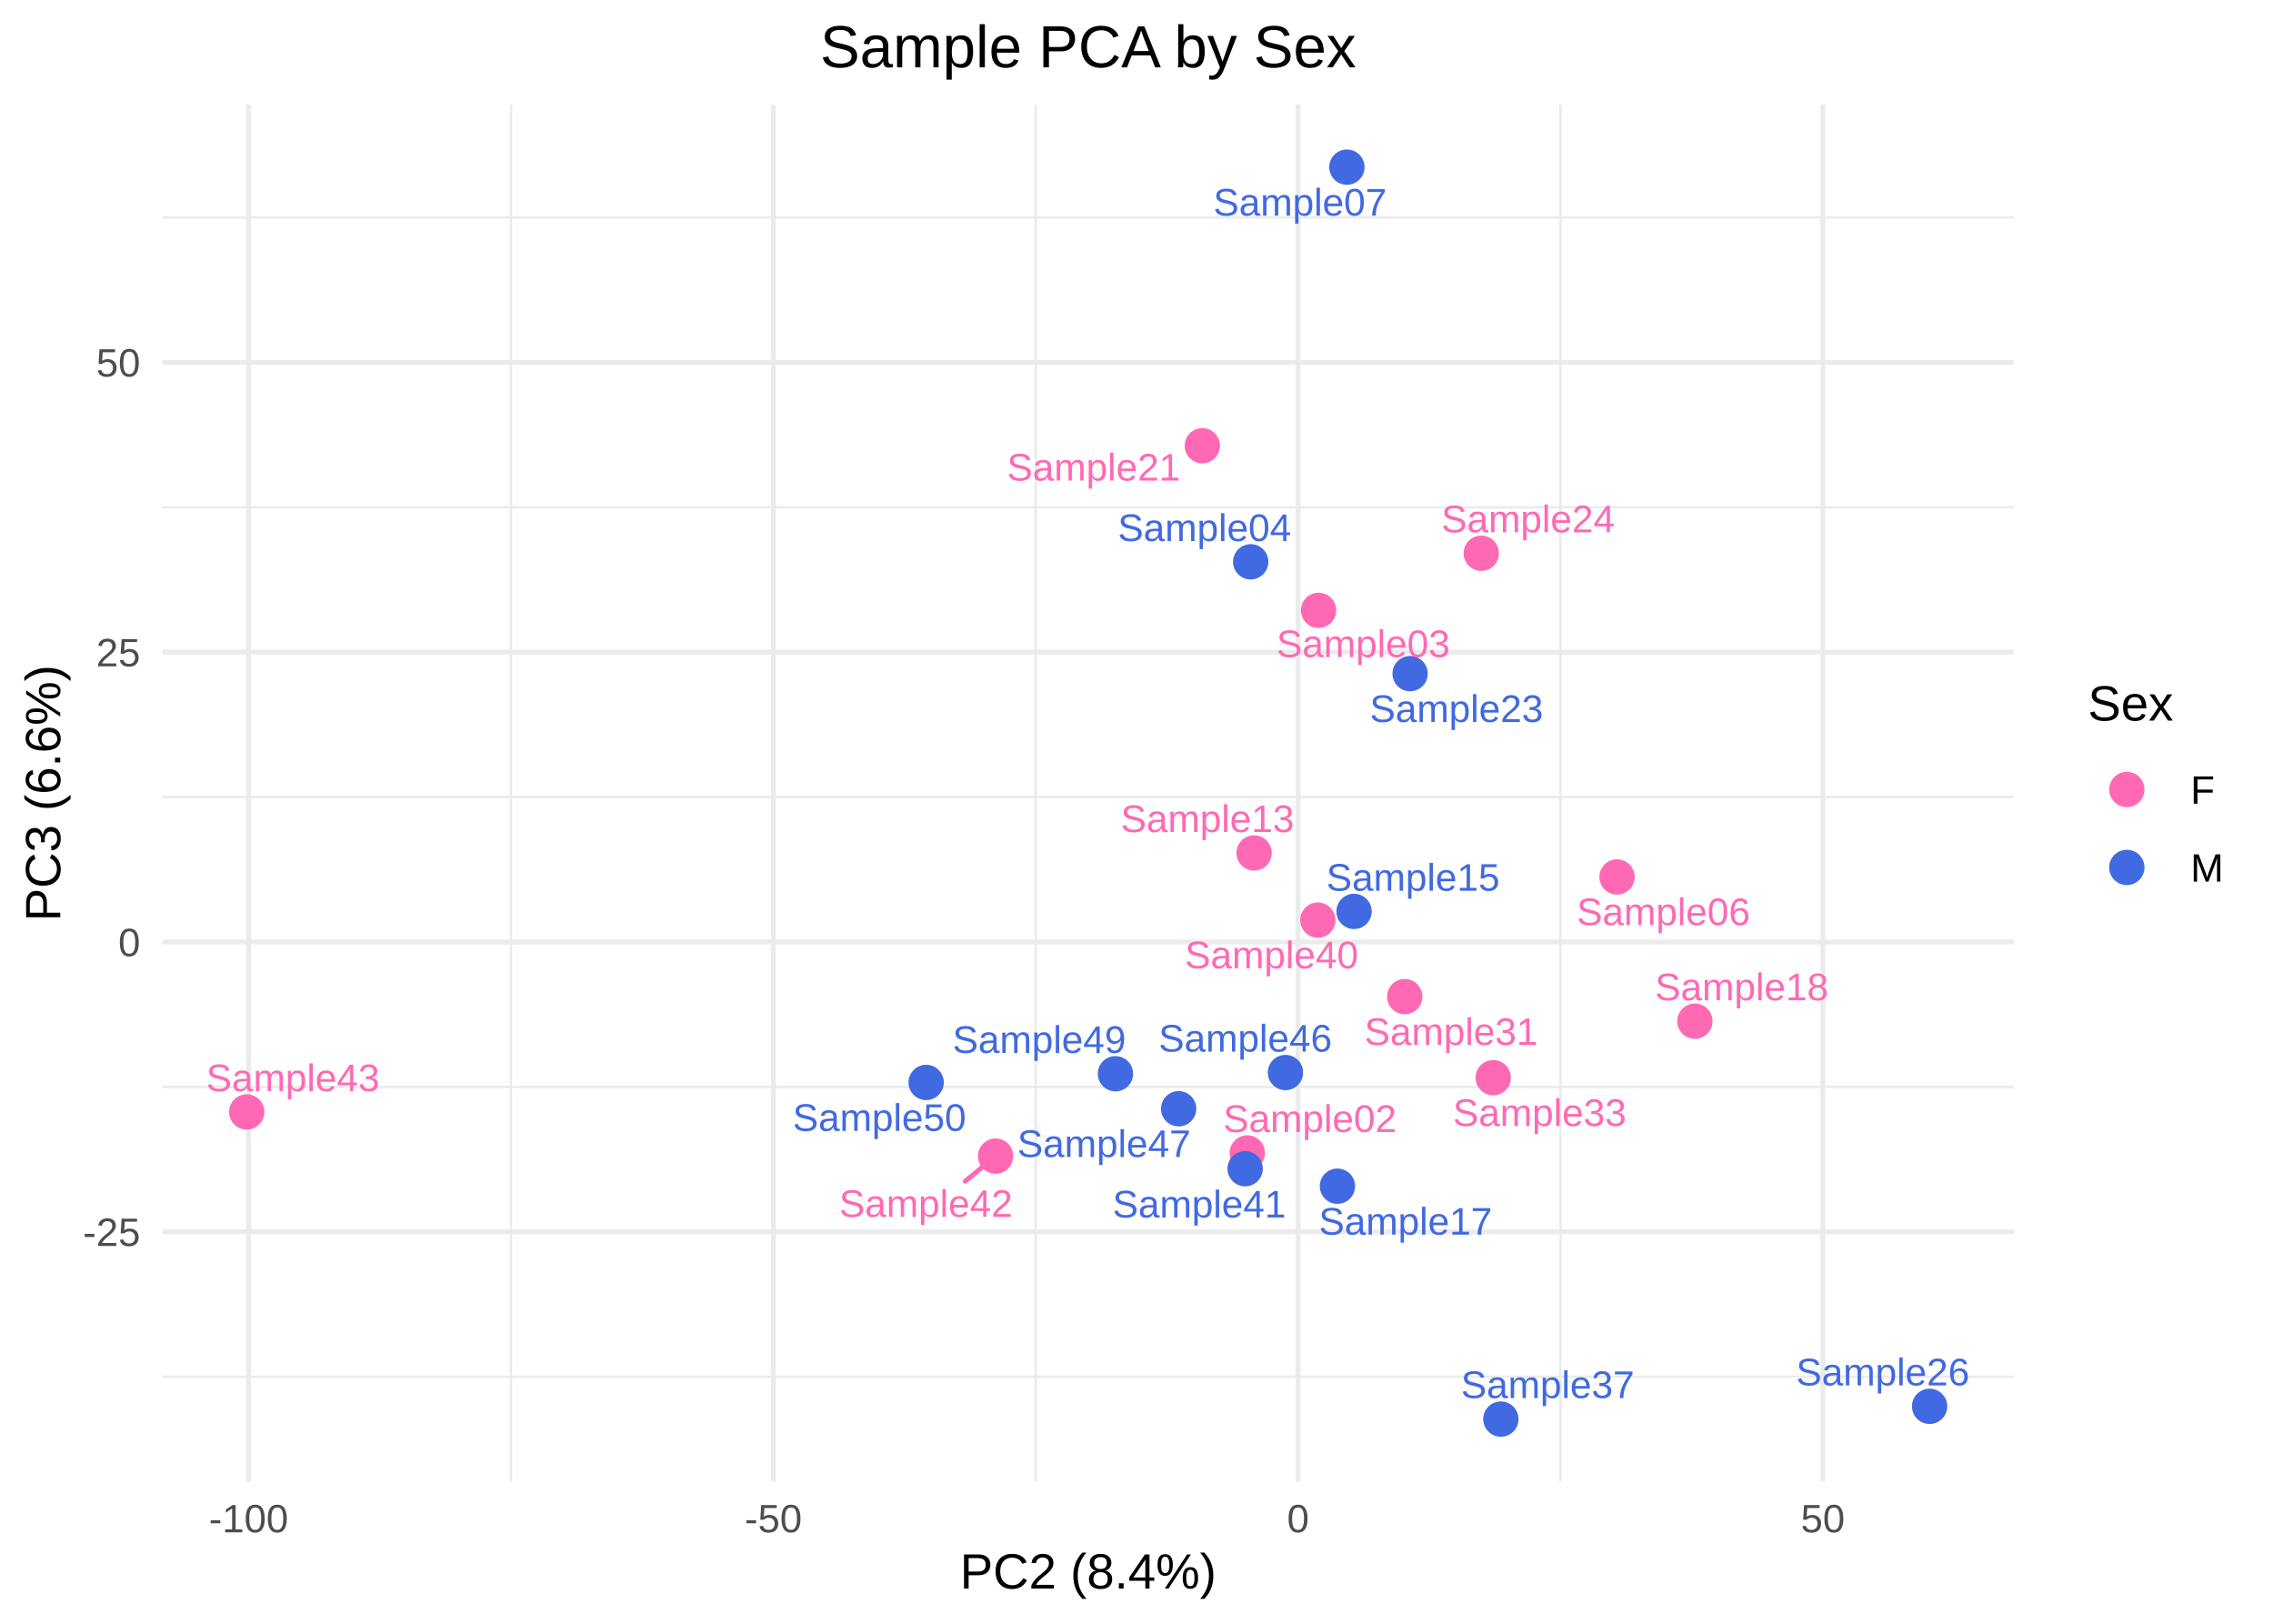
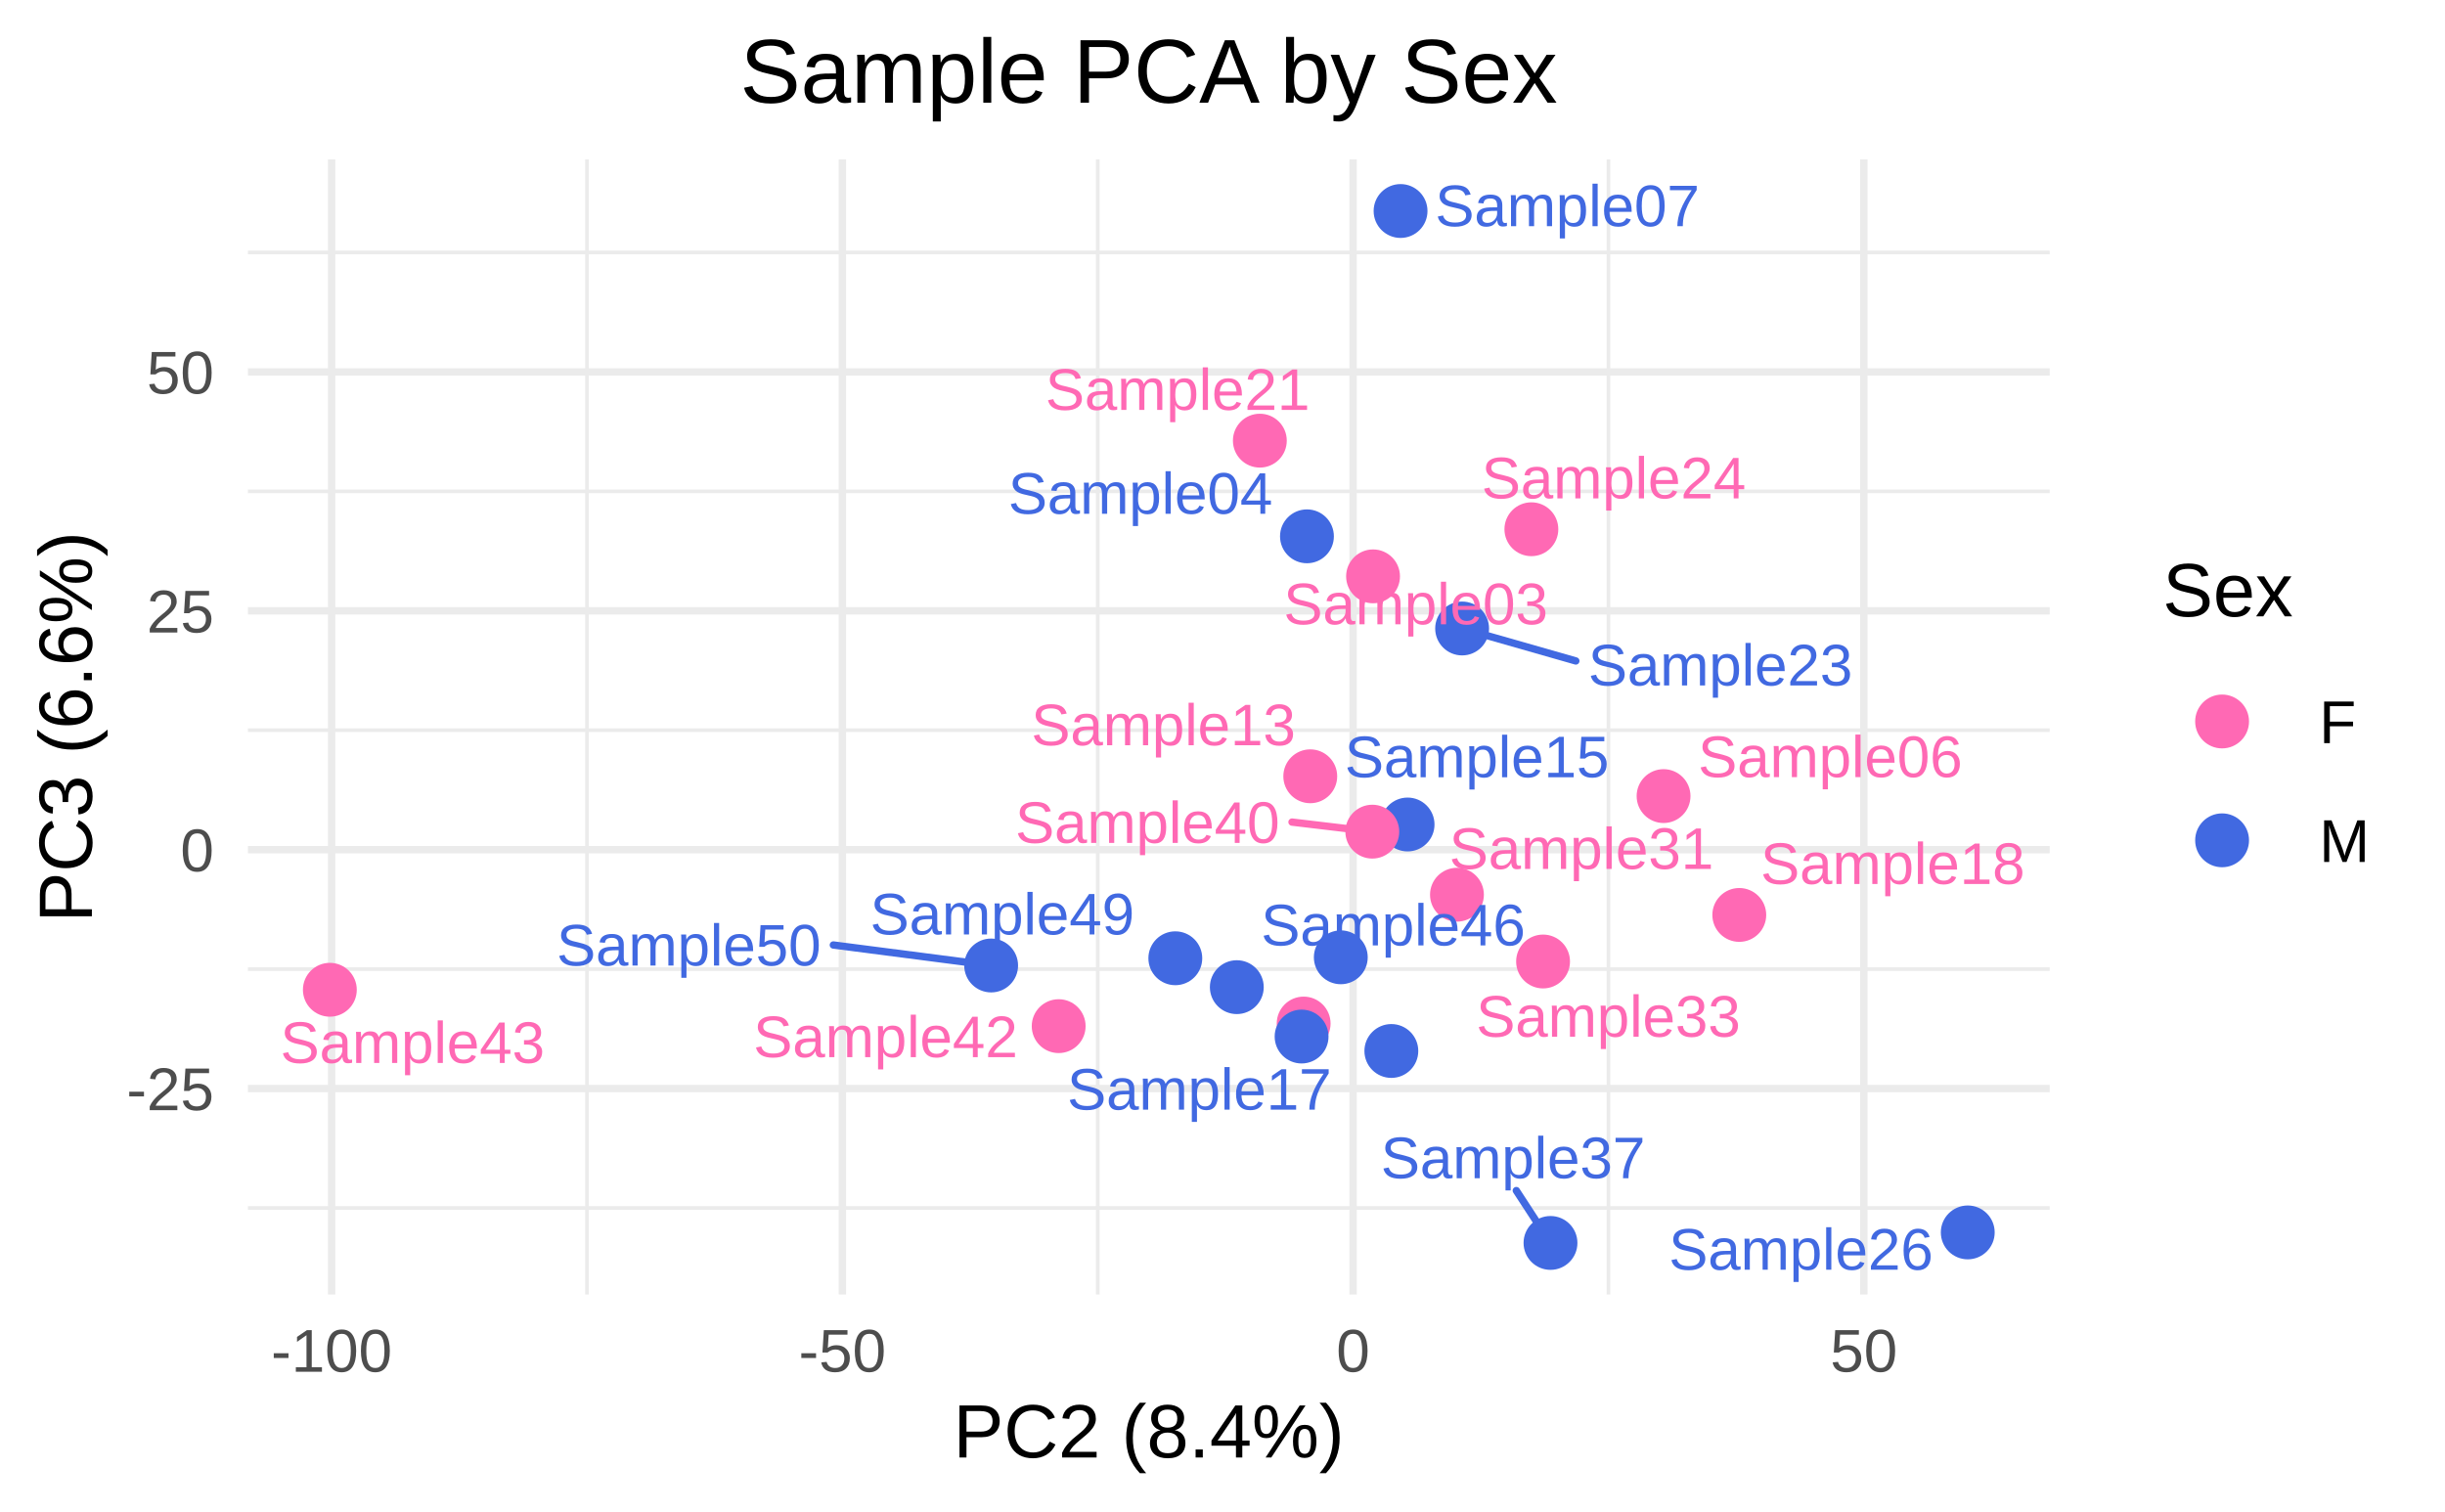
- <svg xmlns="http://www.w3.org/2000/svg" width="504.00pt" height="360.00pt" viewBox="0 0 504.00 360.00">
+ <svg xmlns="http://www.w3.org/2000/svg" width="355.50pt" height="219.72pt" viewBox="0 0 355.50 219.72">
  <g class="svglite">
    <defs>
      <style type="text/css">
    .svglite line, .svglite polyline, .svglite polygon, .svglite path, .svglite rect, .svglite circle {
      fill: none;
      stroke: #000000;
      stroke-linecap: round;
      stroke-linejoin: round;
      stroke-miterlimit: 10.00;
    }
    .svglite text {
      white-space: pre;
    }
    .svglite g.glyphgroup path {
      fill: inherit;
      stroke: none;
    }
  </style>
    </defs>
    <rect width="100%" height="100%" style="stroke: none; fill: none;" />
    <defs>
-       <clipPath id="cpMC4wMHw1MDQuMDB8MC4wMHwzNjAuMDA=">
-         <rect x="0.00" y="0.00" width="504.00" height="360.00" />
+       <clipPath id="cpMC4wMHwzNTUuNTB8MC4wMHwyMTkuNzI=">
+         <rect x="0.00" y="0.00" width="355.50" height="219.72" />
      </clipPath>
    </defs>
-     <g clip-path="url(#cpMC4wMHw1MDQuMDB8MC4wMHwzNjAuMDA=)">
+     <g clip-path="url(#cpMC4wMHwzNTUuNTB8MC4wMHwyMTkuNzI=)">
</g>
    <defs>
-       <clipPath id="cpMzYuMDV8NDQ2LjUyfDIzLjE4fDMyOC41MA==">
-         <rect x="36.05" y="23.18" width="410.47" height="305.33" />
+       <clipPath id="cpMzYuMDV8Mjk4LjAyfDIzLjE4fDE4OC4yMg==">
+         <rect x="36.05" y="23.18" width="261.97" height="165.04" />
      </clipPath>
    </defs>
-     <g clip-path="url(#cpMzYuMDV8NDQ2LjUyfDIzLjE4fDMyOC41MA==)">
-       <polyline points="36.05,305.23 446.52,305.23 " style="stroke-width: 0.53; stroke: #EBEBEB; stroke-linecap: butt;" />
-       <polyline points="36.05,240.98 446.52,240.98 " style="stroke-width: 0.53; stroke: #EBEBEB; stroke-linecap: butt;" />
-       <polyline points="36.05,176.72 446.52,176.72 " style="stroke-width: 0.53; stroke: #EBEBEB; stroke-linecap: butt;" />
-       <polyline points="36.05,112.47 446.52,112.47 " style="stroke-width: 0.53; stroke: #EBEBEB; stroke-linecap: butt;" />
-       <polyline points="36.05,48.21 446.52,48.21 " style="stroke-width: 0.53; stroke: #EBEBEB; stroke-linecap: butt;" />
-       <polyline points="113.30,328.50 113.30,23.18 " style="stroke-width: 0.53; stroke: #EBEBEB; stroke-linecap: butt;" />
-       <polyline points="229.65,328.50 229.65,23.18 " style="stroke-width: 0.53; stroke: #EBEBEB; stroke-linecap: butt;" />
-       <polyline points="346.00,328.50 346.00,23.18 " style="stroke-width: 0.53; stroke: #EBEBEB; stroke-linecap: butt;" />
-       <polyline points="36.05,273.10 446.52,273.10 " style="stroke-width: 1.07; stroke: #EBEBEB; stroke-linecap: butt;" />
-       <polyline points="36.05,208.85 446.52,208.85 " style="stroke-width: 1.07; stroke: #EBEBEB; stroke-linecap: butt;" />
-       <polyline points="36.05,144.59 446.52,144.59 " style="stroke-width: 1.07; stroke: #EBEBEB; stroke-linecap: butt;" />
-       <polyline points="36.05,80.34 446.52,80.34 " style="stroke-width: 1.07; stroke: #EBEBEB; stroke-linecap: butt;" />
-       <polyline points="55.13,328.50 55.13,23.18 " style="stroke-width: 1.07; stroke: #EBEBEB; stroke-linecap: butt;" />
-       <polyline points="171.48,328.50 171.48,23.18 " style="stroke-width: 1.07; stroke: #EBEBEB; stroke-linecap: butt;" />
-       <polyline points="287.83,328.50 287.83,23.18 " style="stroke-width: 1.07; stroke: #EBEBEB; stroke-linecap: butt;" />
-       <polyline points="404.18,328.50 404.18,23.18 " style="stroke-width: 1.07; stroke: #EBEBEB; stroke-linecap: butt;" />
-       <circle cx="276.56" cy="255.62" r="3.56" style="stroke-width: 0.71; stroke: #FF69B4; fill: #FF69B4;" />
-       <circle cx="292.37" cy="135.32" r="3.56" style="stroke-width: 0.71; stroke: #FF69B4; fill: #FF69B4;" />
-       <circle cx="277.32" cy="124.56" r="3.56" style="stroke-width: 0.71; stroke: #4169E1; fill: #4169E1;" />
-       <circle cx="358.55" cy="194.43" r="3.56" style="stroke-width: 0.71; stroke: #FF69B4; fill: #FF69B4;" />
-       <circle cx="298.65" cy="37.06" r="3.56" style="stroke-width: 0.71; stroke: #4169E1; fill: #4169E1;" />
-       <circle cx="278.07" cy="189.11" r="3.56" style="stroke-width: 0.71; stroke: #FF69B4; fill: #FF69B4;" />
-       <circle cx="300.24" cy="202.07" r="3.56" style="stroke-width: 0.71; stroke: #4169E1; fill: #4169E1;" />
-       <circle cx="296.55" cy="262.99" r="3.56" style="stroke-width: 0.71; stroke: #4169E1; fill: #4169E1;" />
-       <circle cx="375.81" cy="226.41" r="3.56" style="stroke-width: 0.71; stroke: #FF69B4; fill: #FF69B4;" />
-       <circle cx="266.59" cy="98.83" r="3.56" style="stroke-width: 0.71; stroke: #FF69B4; fill: #FF69B4;" />
-       <circle cx="312.67" cy="149.35" r="3.56" style="stroke-width: 0.71; stroke: #4169E1; fill: #4169E1;" />
-       <circle cx="328.44" cy="122.66" r="3.56" style="stroke-width: 0.71; stroke: #FF69B4; fill: #FF69B4;" />
-       <circle cx="427.86" cy="311.80" r="3.56" style="stroke-width: 0.71; stroke: #4169E1; fill: #4169E1;" />
-       <circle cx="311.48" cy="220.96" r="3.56" style="stroke-width: 0.71; stroke: #FF69B4; fill: #FF69B4;" />
-       <circle cx="331.10" cy="238.93" r="3.56" style="stroke-width: 0.71; stroke: #FF69B4; fill: #FF69B4;" />
-       <circle cx="332.79" cy="314.63" r="3.56" style="stroke-width: 0.71; stroke: #4169E1; fill: #4169E1;" />
-       <circle cx="292.21" cy="204.00" r="3.56" style="stroke-width: 0.71; stroke: #FF69B4; fill: #FF69B4;" />
-       <circle cx="276.09" cy="259.11" r="3.56" style="stroke-width: 0.71; stroke: #4169E1; fill: #4169E1;" />
-       <circle cx="220.76" cy="256.32" r="3.56" style="stroke-width: 0.71; stroke: #FF69B4; fill: #FF69B4;" />
-       <circle cx="54.71" cy="246.53" r="3.56" style="stroke-width: 0.71; stroke: #FF69B4; fill: #FF69B4;" />
-       <circle cx="285.03" cy="237.79" r="3.56" style="stroke-width: 0.71; stroke: #4169E1; fill: #4169E1;" />
-       <circle cx="261.34" cy="245.82" r="3.56" style="stroke-width: 0.71; stroke: #4169E1; fill: #4169E1;" />
-       <circle cx="247.33" cy="238.06" r="3.56" style="stroke-width: 0.71; stroke: #4169E1; fill: #4169E1;" />
-       <circle cx="205.36" cy="239.99" r="3.56" style="stroke-width: 0.71; stroke: #4169E1; fill: #4169E1;" />
-       <line x1="214.02" y1="261.89" x2="219.86" y2="257.07" style="stroke-width: 1.07; stroke: #FF69B4;" />
-       <text x="290.44" y="250.98" text-anchor="middle" style="font-size: 8.54px;fill: #FF69B4; font-family: &quot;Arial&quot;;" textLength="38.44px" lengthAdjust="spacingAndGlyphs">Sample02</text>
-       <text x="302.28" y="145.69" text-anchor="middle" style="font-size: 8.54px;fill: #FF69B4; font-family: &quot;Arial&quot;;" textLength="38.44px" lengthAdjust="spacingAndGlyphs">Sample03</text>
-       <text x="267.08" y="119.96" text-anchor="middle" style="font-size: 8.54px;fill: #4169E1; font-family: &quot;Arial&quot;;" textLength="38.44px" lengthAdjust="spacingAndGlyphs">Sample04</text>
-       <text x="368.84" y="205.11" text-anchor="middle" style="font-size: 8.54px;fill: #FF69B4; font-family: &quot;Arial&quot;;" textLength="38.44px" lengthAdjust="spacingAndGlyphs">Sample06</text>
-       <text x="288.26" y="47.80" text-anchor="middle" style="font-size: 8.54px;fill: #4169E1; font-family: &quot;Arial&quot;;" textLength="38.44px" lengthAdjust="spacingAndGlyphs">Sample07</text>
-       <text x="267.73" y="184.48" text-anchor="middle" style="font-size: 8.54px;fill: #FF69B4; font-family: &quot;Arial&quot;;" textLength="38.44px" lengthAdjust="spacingAndGlyphs">Sample13</text>
-       <text x="313.32" y="197.49" text-anchor="middle" style="font-size: 8.54px;fill: #4169E1; font-family: &quot;Arial&quot;;" textLength="38.44px" lengthAdjust="spacingAndGlyphs">Sample15</text>
-       <text x="311.65" y="273.74" text-anchor="middle" style="font-size: 8.54px;fill: #4169E1; font-family: &quot;Arial&quot;;" textLength="38.44px" lengthAdjust="spacingAndGlyphs">Sample17</text>
-       <text x="386.20" y="221.78" text-anchor="middle" style="font-size: 8.54px;fill: #FF69B4; font-family: &quot;Arial&quot;;" textLength="38.44px" lengthAdjust="spacingAndGlyphs">Sample18</text>
-       <text x="242.50" y="106.55" text-anchor="middle" style="font-size: 8.54px;fill: #FF69B4; font-family: &quot;Arial&quot;;" textLength="38.44px" lengthAdjust="spacingAndGlyphs">Sample21</text>
-       <text x="322.95" y="160.08" text-anchor="middle" style="font-size: 8.54px;fill: #4169E1; font-family: &quot;Arial&quot;;" textLength="38.44px" lengthAdjust="spacingAndGlyphs">Sample23</text>
-       <text x="338.82" y="118.02" text-anchor="middle" style="font-size: 8.54px;fill: #FF69B4; font-family: &quot;Arial&quot;;" textLength="38.44px" lengthAdjust="spacingAndGlyphs">Sample24</text>
-       <text x="417.48" y="307.16" text-anchor="middle" style="font-size: 8.54px;fill: #4169E1; font-family: &quot;Arial&quot;;" textLength="38.44px" lengthAdjust="spacingAndGlyphs">Sample26</text>
-       <text x="321.76" y="231.68" text-anchor="middle" style="font-size: 8.54px;fill: #FF69B4; font-family: &quot;Arial&quot;;" textLength="38.44px" lengthAdjust="spacingAndGlyphs">Sample31</text>
-       <text x="341.39" y="249.65" text-anchor="middle" style="font-size: 8.54px;fill: #FF69B4; font-family: &quot;Arial&quot;;" textLength="38.44px" lengthAdjust="spacingAndGlyphs">Sample33</text>
-       <text x="343.17" y="309.96" text-anchor="middle" style="font-size: 8.54px;fill: #4169E1; font-family: &quot;Arial&quot;;" textLength="38.44px" lengthAdjust="spacingAndGlyphs">Sample37</text>
-       <text x="281.96" y="214.69" text-anchor="middle" style="font-size: 8.54px;fill: #FF69B4; font-family: &quot;Arial&quot;;" textLength="38.44px" lengthAdjust="spacingAndGlyphs">Sample40</text>
-       <text x="265.92" y="269.93" text-anchor="middle" style="font-size: 8.54px;fill: #4169E1; font-family: &quot;Arial&quot;;" textLength="38.44px" lengthAdjust="spacingAndGlyphs">Sample41</text>
-       <text x="205.31" y="269.80" text-anchor="middle" style="font-size: 8.54px;fill: #FF69B4; font-family: &quot;Arial&quot;;" textLength="38.44px" lengthAdjust="spacingAndGlyphs">Sample42</text>
-       <text x="64.94" y="241.93" text-anchor="middle" style="font-size: 8.54px;fill: #FF69B4; font-family: &quot;Arial&quot;;" textLength="38.44px" lengthAdjust="spacingAndGlyphs">Sample43</text>
-       <text x="276.13" y="233.16" text-anchor="middle" style="font-size: 8.54px;fill: #4169E1; font-family: &quot;Arial&quot;;" textLength="38.44px" lengthAdjust="spacingAndGlyphs">Sample46</text>
-       <text x="244.80" y="256.52" text-anchor="middle" style="font-size: 8.54px;fill: #4169E1; font-family: &quot;Arial&quot;;" textLength="38.44px" lengthAdjust="spacingAndGlyphs">Sample47</text>
-       <text x="230.44" y="233.45" text-anchor="middle" style="font-size: 8.54px;fill: #4169E1; font-family: &quot;Arial&quot;;" textLength="38.44px" lengthAdjust="spacingAndGlyphs">Sample49</text>
-       <text x="194.99" y="250.74" text-anchor="middle" style="font-size: 8.54px;fill: #4169E1; font-family: &quot;Arial&quot;;" textLength="38.44px" lengthAdjust="spacingAndGlyphs">Sample50</text>
+     <g clip-path="url(#cpMzYuMDV8Mjk4LjAyfDIzLjE4fDE4OC4yMg==)">
+       <polyline points="36.05,175.64 298.02,175.64 " style="stroke-width: 0.53; stroke: #EBEBEB; stroke-linecap: butt;" />
+       <polyline points="36.05,140.91 298.02,140.91 " style="stroke-width: 0.53; stroke: #EBEBEB; stroke-linecap: butt;" />
+       <polyline points="36.05,106.17 298.02,106.17 " style="stroke-width: 0.53; stroke: #EBEBEB; stroke-linecap: butt;" />
+       <polyline points="36.05,71.44 298.02,71.44 " style="stroke-width: 0.53; stroke: #EBEBEB; stroke-linecap: butt;" />
+       <polyline points="36.05,36.71 298.02,36.71 " style="stroke-width: 0.53; stroke: #EBEBEB; stroke-linecap: butt;" />
+       <polyline points="85.35,188.22 85.35,23.18 " style="stroke-width: 0.53; stroke: #EBEBEB; stroke-linecap: butt;" />
+       <polyline points="159.61,188.22 159.61,23.18 " style="stroke-width: 0.53; stroke: #EBEBEB; stroke-linecap: butt;" />
+       <polyline points="233.87,188.22 233.87,23.18 " style="stroke-width: 0.53; stroke: #EBEBEB; stroke-linecap: butt;" />
+       <polyline points="36.05,158.27 298.02,158.27 " style="stroke-width: 1.07; stroke: #EBEBEB; stroke-linecap: butt;" />
+       <polyline points="36.05,123.54 298.02,123.54 " style="stroke-width: 1.07; stroke: #EBEBEB; stroke-linecap: butt;" />
+       <polyline points="36.05,88.81 298.02,88.81 " style="stroke-width: 1.07; stroke: #EBEBEB; stroke-linecap: butt;" />
+       <polyline points="36.05,54.08 298.02,54.08 " style="stroke-width: 1.07; stroke: #EBEBEB; stroke-linecap: butt;" />
+       <polyline points="48.22,188.22 48.22,23.18 " style="stroke-width: 1.07; stroke: #EBEBEB; stroke-linecap: butt;" />
+       <polyline points="122.48,188.22 122.48,23.18 " style="stroke-width: 1.07; stroke: #EBEBEB; stroke-linecap: butt;" />
+       <polyline points="196.74,188.22 196.74,23.18 " style="stroke-width: 1.07; stroke: #EBEBEB; stroke-linecap: butt;" />
+       <polyline points="271.00,188.22 271.00,23.18 " style="stroke-width: 1.07; stroke: #EBEBEB; stroke-linecap: butt;" />
+       <circle cx="189.55" cy="148.82" r="3.56" style="stroke-width: 0.71; stroke: #FF69B4; fill: #FF69B4;" />
+       <circle cx="199.64" cy="83.80" r="3.56" style="stroke-width: 0.71; stroke: #FF69B4; fill: #FF69B4;" />
+       <circle cx="190.03" cy="77.98" r="3.56" style="stroke-width: 0.71; stroke: #4169E1; fill: #4169E1;" />
+       <circle cx="241.88" cy="115.75" r="3.56" style="stroke-width: 0.71; stroke: #FF69B4; fill: #FF69B4;" />
+       <circle cx="203.64" cy="30.68" r="3.56" style="stroke-width: 0.71; stroke: #4169E1; fill: #4169E1;" />
+       <circle cx="190.51" cy="112.87" r="3.56" style="stroke-width: 0.71; stroke: #FF69B4; fill: #FF69B4;" />
+       <circle cx="204.66" cy="119.88" r="3.56" style="stroke-width: 0.71; stroke: #4169E1; fill: #4169E1;" />
+       <circle cx="202.30" cy="152.81" r="3.56" style="stroke-width: 0.71; stroke: #4169E1; fill: #4169E1;" />
+       <circle cx="252.89" cy="133.03" r="3.56" style="stroke-width: 0.71; stroke: #FF69B4; fill: #FF69B4;" />
+       <circle cx="183.18" cy="64.07" r="3.56" style="stroke-width: 0.71; stroke: #FF69B4; fill: #FF69B4;" />
+       <circle cx="212.59" cy="91.38" r="3.56" style="stroke-width: 0.71; stroke: #4169E1; fill: #4169E1;" />
+       <circle cx="222.66" cy="76.95" r="3.56" style="stroke-width: 0.71; stroke: #FF69B4; fill: #FF69B4;" />
+       <circle cx="286.11" cy="179.19" r="3.56" style="stroke-width: 0.71; stroke: #4169E1; fill: #4169E1;" />
+       <circle cx="211.84" cy="130.09" r="3.56" style="stroke-width: 0.71; stroke: #FF69B4; fill: #FF69B4;" />
+       <circle cx="224.36" cy="139.80" r="3.56" style="stroke-width: 0.71; stroke: #FF69B4; fill: #FF69B4;" />
+       <circle cx="225.44" cy="180.72" r="3.56" style="stroke-width: 0.71; stroke: #4169E1; fill: #4169E1;" />
+       <circle cx="199.53" cy="120.92" r="3.56" style="stroke-width: 0.71; stroke: #FF69B4; fill: #FF69B4;" />
+       <circle cx="189.25" cy="150.71" r="3.56" style="stroke-width: 0.71; stroke: #4169E1; fill: #4169E1;" />
+       <circle cx="153.93" cy="149.20" r="3.56" style="stroke-width: 0.71; stroke: #FF69B4; fill: #FF69B4;" />
+       <circle cx="47.96" cy="143.91" r="3.56" style="stroke-width: 0.71; stroke: #FF69B4; fill: #FF69B4;" />
+       <circle cx="194.95" cy="139.19" r="3.56" style="stroke-width: 0.71; stroke: #4169E1; fill: #4169E1;" />
+       <circle cx="179.83" cy="143.53" r="3.56" style="stroke-width: 0.71; stroke: #4169E1; fill: #4169E1;" />
+       <circle cx="170.89" cy="139.33" r="3.56" style="stroke-width: 0.71; stroke: #4169E1; fill: #4169E1;" />
+       <circle cx="144.11" cy="140.38" r="3.56" style="stroke-width: 0.71; stroke: #4169E1; fill: #4169E1;" />
+       <line x1="229.12" y1="96.10" x2="213.89" y2="91.75" style="stroke-width: 1.07; stroke: #4169E1;" />
+       <line x1="220.47" y1="173.11" x2="224.89" y2="179.89" style="stroke-width: 1.07; stroke: #4169E1;" />
+       <line x1="187.86" y1="119.53" x2="198.13" y2="120.75" style="stroke-width: 1.07; stroke: #FF69B4;" />
+       <line x1="121.17" y1="137.40" x2="142.71" y2="140.19" style="stroke-width: 1.07; stroke: #4169E1;" />
+       <text x="205.85" y="90.77" text-anchor="middle" style="font-size: 8.54px;fill: #FF69B4; font-family: &quot;Arial&quot;;" textLength="38.44px" lengthAdjust="spacingAndGlyphs">Sample03</text>
+       <text x="165.81" y="74.70" text-anchor="middle" style="font-size: 8.54px;fill: #4169E1; font-family: &quot;Arial&quot;;" textLength="38.44px" lengthAdjust="spacingAndGlyphs">Sample04</text>
+       <text x="266.11" y="112.99" text-anchor="middle" style="font-size: 8.54px;fill: #FF69B4; font-family: &quot;Arial&quot;;" textLength="38.44px" lengthAdjust="spacingAndGlyphs">Sample06</text>
+       <text x="227.89" y="32.89" text-anchor="middle" style="font-size: 8.54px;fill: #4169E1; font-family: &quot;Arial&quot;;" textLength="38.44px" lengthAdjust="spacingAndGlyphs">Sample07</text>
+       <text x="169.16" y="108.36" text-anchor="middle" style="font-size: 8.54px;fill: #FF69B4; font-family: &quot;Arial&quot;;" textLength="38.44px" lengthAdjust="spacingAndGlyphs">Sample13</text>
+       <text x="214.74" y="113.01" text-anchor="middle" style="font-size: 8.54px;fill: #4169E1; font-family: &quot;Arial&quot;;" textLength="38.44px" lengthAdjust="spacingAndGlyphs">Sample15</text>
+       <text x="174.38" y="161.34" text-anchor="middle" style="font-size: 8.54px;fill: #4169E1; font-family: &quot;Arial&quot;;" textLength="38.44px" lengthAdjust="spacingAndGlyphs">Sample17</text>
+       <text x="275.20" y="128.53" text-anchor="middle" style="font-size: 8.54px;fill: #FF69B4; font-family: &quot;Arial&quot;;" textLength="38.44px" lengthAdjust="spacingAndGlyphs">Sample18</text>
+       <text x="171.22" y="59.60" text-anchor="middle" style="font-size: 8.54px;fill: #FF69B4; font-family: &quot;Arial&quot;;" textLength="38.44px" lengthAdjust="spacingAndGlyphs">Sample21</text>
+       <text x="250.14" y="99.67" text-anchor="middle" style="font-size: 8.54px;fill: #4169E1; font-family: &quot;Arial&quot;;" textLength="38.44px" lengthAdjust="spacingAndGlyphs">Sample23</text>
+       <text x="234.63" y="72.46" text-anchor="middle" style="font-size: 8.54px;fill: #FF69B4; font-family: &quot;Arial&quot;;" textLength="38.44px" lengthAdjust="spacingAndGlyphs">Sample24</text>
+       <text x="261.86" y="184.62" text-anchor="middle" style="font-size: 8.54px;fill: #4169E1; font-family: &quot;Arial&quot;;" textLength="38.44px" lengthAdjust="spacingAndGlyphs">Sample26</text>
+       <text x="229.93" y="126.34" text-anchor="middle" style="font-size: 8.54px;fill: #FF69B4; font-family: &quot;Arial&quot;;" textLength="38.44px" lengthAdjust="spacingAndGlyphs">Sample31</text>
+       <text x="233.85" y="150.74" text-anchor="middle" style="font-size: 8.54px;fill: #FF69B4; font-family: &quot;Arial&quot;;" textLength="38.44px" lengthAdjust="spacingAndGlyphs">Sample33</text>
+       <text x="219.99" y="171.31" text-anchor="middle" style="font-size: 8.54px;fill: #4169E1; font-family: &quot;Arial&quot;;" textLength="38.44px" lengthAdjust="spacingAndGlyphs">Sample37</text>
+       <text x="166.84" y="122.56" text-anchor="middle" style="font-size: 8.54px;fill: #FF69B4; font-family: &quot;Arial&quot;;" textLength="38.44px" lengthAdjust="spacingAndGlyphs">Sample40</text>
+       <text x="128.76" y="153.71" text-anchor="middle" style="font-size: 8.54px;fill: #FF69B4; font-family: &quot;Arial&quot;;" textLength="38.44px" lengthAdjust="spacingAndGlyphs">Sample42</text>
+       <text x="59.98" y="154.55" text-anchor="middle" style="font-size: 8.54px;fill: #FF69B4; font-family: &quot;Arial&quot;;" textLength="38.44px" lengthAdjust="spacingAndGlyphs">Sample43</text>
+       <text x="202.57" y="137.46" text-anchor="middle" style="font-size: 8.54px;fill: #4169E1; font-family: &quot;Arial&quot;;" textLength="38.44px" lengthAdjust="spacingAndGlyphs">Sample46</text>
+       <text x="145.73" y="135.87" text-anchor="middle" style="font-size: 8.54px;fill: #4169E1; font-family: &quot;Arial&quot;;" textLength="38.44px" lengthAdjust="spacingAndGlyphs">Sample49</text>
+       <text x="100.15" y="140.39" text-anchor="middle" style="font-size: 8.54px;fill: #4169E1; font-family: &quot;Arial&quot;;" textLength="38.44px" lengthAdjust="spacingAndGlyphs">Sample50</text>
    </g>
-     <g clip-path="url(#cpMC4wMHw1MDQuMDB8MC4wMHwzNjAuMDA=)">
-       <text x="31.12" y="276.25" text-anchor="end" style="font-size: 8.80px;fill: #4D4D4D; font-family: &quot;Arial&quot;;" textLength="12.70px" lengthAdjust="spacingAndGlyphs">-25</text>
-       <text x="31.12" y="212.00" text-anchor="end" style="font-size: 8.80px;fill: #4D4D4D; font-family: &quot;Arial&quot;;" textLength="4.89px" lengthAdjust="spacingAndGlyphs">0</text>
-       <text x="31.12" y="147.74" text-anchor="end" style="font-size: 8.80px;fill: #4D4D4D; font-family: &quot;Arial&quot;;" textLength="9.78px" lengthAdjust="spacingAndGlyphs">25</text>
-       <text x="31.12" y="83.49" text-anchor="end" style="font-size: 8.80px;fill: #4D4D4D; font-family: &quot;Arial&quot;;" textLength="9.78px" lengthAdjust="spacingAndGlyphs">50</text>
-       <text x="55.13" y="339.74" text-anchor="middle" style="font-size: 8.80px;fill: #4D4D4D; font-family: &quot;Arial&quot;;" textLength="17.59px" lengthAdjust="spacingAndGlyphs">-100</text>
-       <text x="171.48" y="339.74" text-anchor="middle" style="font-size: 8.80px;fill: #4D4D4D; font-family: &quot;Arial&quot;;" textLength="12.70px" lengthAdjust="spacingAndGlyphs">-50</text>
-       <text x="287.83" y="339.74" text-anchor="middle" style="font-size: 8.80px;fill: #4D4D4D; font-family: &quot;Arial&quot;;" textLength="4.89px" lengthAdjust="spacingAndGlyphs">0</text>
-       <text x="404.18" y="339.74" text-anchor="middle" style="font-size: 8.80px;fill: #4D4D4D; font-family: &quot;Arial&quot;;" textLength="9.78px" lengthAdjust="spacingAndGlyphs">50</text>
-       <text x="241.28" y="352.20" text-anchor="middle" style="font-size: 11.00px; font-family: &quot;Arial&quot;;" textLength="56.88px" lengthAdjust="spacingAndGlyphs">PC2 (8.4%)</text>
-       <text transform="translate(13.36,175.84) rotate(-90)" text-anchor="middle" style="font-size: 11.00px; font-family: &quot;Arial&quot;;" textLength="56.88px" lengthAdjust="spacingAndGlyphs">PC3 (6.6%)</text>
-       <text x="462.95" y="159.76" style="font-size: 11.00px; font-family: &quot;Arial&quot;;" textLength="18.97px" lengthAdjust="spacingAndGlyphs">Sex</text>
-       <circle cx="471.59" cy="175.04" r="3.56" style="stroke-width: 0.71; stroke: #FF69B4; fill: #FF69B4;" />
-       <text x="471.59" y="178.09" text-anchor="middle" style="font-size: 8.54px;fill: #FF69B4; font-family: &quot;Arial&quot;;" textLength="4.75px" lengthAdjust="spacingAndGlyphs">a</text>
-       <circle cx="471.59" cy="192.32" r="3.56" style="stroke-width: 0.71; stroke: #4169E1; fill: #4169E1;" />
-       <text x="471.59" y="195.37" text-anchor="middle" style="font-size: 8.54px;fill: #4169E1; font-family: &quot;Arial&quot;;" textLength="4.75px" lengthAdjust="spacingAndGlyphs">a</text>
-       <text x="485.71" y="178.19" style="font-size: 8.80px; font-family: &quot;Arial&quot;;" textLength="5.38px" lengthAdjust="spacingAndGlyphs">F</text>
-       <text x="485.71" y="195.47" style="font-size: 8.80px; font-family: &quot;Arial&quot;;" textLength="7.33px" lengthAdjust="spacingAndGlyphs">M</text>
-       <text x="241.28" y="14.93" text-anchor="middle" style="font-size: 13.20px; font-family: &quot;Arial&quot;;" textLength="118.70px" lengthAdjust="spacingAndGlyphs">Sample PCA by Sex</text>
+     <g clip-path="url(#cpMC4wMHwzNTUuNTB8MC4wMHwyMTkuNzI=)">
+       <text x="31.12" y="161.42" text-anchor="end" style="font-size: 8.80px;fill: #4D4D4D; font-family: &quot;Arial&quot;;" textLength="12.70px" lengthAdjust="spacingAndGlyphs">-25</text>
+       <text x="31.12" y="126.69" text-anchor="end" style="font-size: 8.80px;fill: #4D4D4D; font-family: &quot;Arial&quot;;" textLength="4.89px" lengthAdjust="spacingAndGlyphs">0</text>
+       <text x="31.12" y="91.96" text-anchor="end" style="font-size: 8.80px;fill: #4D4D4D; font-family: &quot;Arial&quot;;" textLength="9.78px" lengthAdjust="spacingAndGlyphs">25</text>
+       <text x="31.12" y="57.23" text-anchor="end" style="font-size: 8.80px;fill: #4D4D4D; font-family: &quot;Arial&quot;;" textLength="9.78px" lengthAdjust="spacingAndGlyphs">50</text>
+       <text x="48.22" y="199.45" text-anchor="middle" style="font-size: 8.80px;fill: #4D4D4D; font-family: &quot;Arial&quot;;" textLength="17.59px" lengthAdjust="spacingAndGlyphs">-100</text>
+       <text x="122.48" y="199.45" text-anchor="middle" style="font-size: 8.80px;fill: #4D4D4D; font-family: &quot;Arial&quot;;" textLength="12.70px" lengthAdjust="spacingAndGlyphs">-50</text>
+       <text x="196.74" y="199.45" text-anchor="middle" style="font-size: 8.80px;fill: #4D4D4D; font-family: &quot;Arial&quot;;" textLength="4.89px" lengthAdjust="spacingAndGlyphs">0</text>
+       <text x="271.00" y="199.45" text-anchor="middle" style="font-size: 8.80px;fill: #4D4D4D; font-family: &quot;Arial&quot;;" textLength="9.78px" lengthAdjust="spacingAndGlyphs">50</text>
+       <text x="167.03" y="211.92" text-anchor="middle" style="font-size: 11.00px; font-family: &quot;Arial&quot;;" textLength="56.88px" lengthAdjust="spacingAndGlyphs">PC2 (8.4%)</text>
+       <text transform="translate(13.36,105.70) rotate(-90)" text-anchor="middle" style="font-size: 11.00px; font-family: &quot;Arial&quot;;" textLength="56.88px" lengthAdjust="spacingAndGlyphs">PC3 (6.6%)</text>
+       <text x="314.45" y="89.62" style="font-size: 11.00px; font-family: &quot;Arial&quot;;" textLength="18.97px" lengthAdjust="spacingAndGlyphs">Sex</text>
+       <circle cx="323.09" cy="104.90" r="3.56" style="stroke-width: 0.71; stroke: #FF69B4; fill: #FF69B4;" />
+       <text x="323.09" y="107.95" text-anchor="middle" style="font-size: 8.54px;fill: #FF69B4; font-family: &quot;Arial&quot;;" textLength="4.75px" lengthAdjust="spacingAndGlyphs">a</text>
+       <circle cx="323.09" cy="122.18" r="3.56" style="stroke-width: 0.71; stroke: #4169E1; fill: #4169E1;" />
+       <text x="323.09" y="125.23" text-anchor="middle" style="font-size: 8.54px;fill: #4169E1; font-family: &quot;Arial&quot;;" textLength="4.75px" lengthAdjust="spacingAndGlyphs">a</text>
+       <text x="337.21" y="108.05" style="font-size: 8.80px; font-family: &quot;Arial&quot;;" textLength="5.38px" lengthAdjust="spacingAndGlyphs">F</text>
+       <text x="337.21" y="125.33" style="font-size: 8.80px; font-family: &quot;Arial&quot;;" textLength="7.33px" lengthAdjust="spacingAndGlyphs">M</text>
+       <text x="167.03" y="14.93" text-anchor="middle" style="font-size: 13.20px; font-family: &quot;Arial&quot;;" textLength="118.70px" lengthAdjust="spacingAndGlyphs">Sample PCA by Sex</text>
    </g>
  </g>
</svg>
